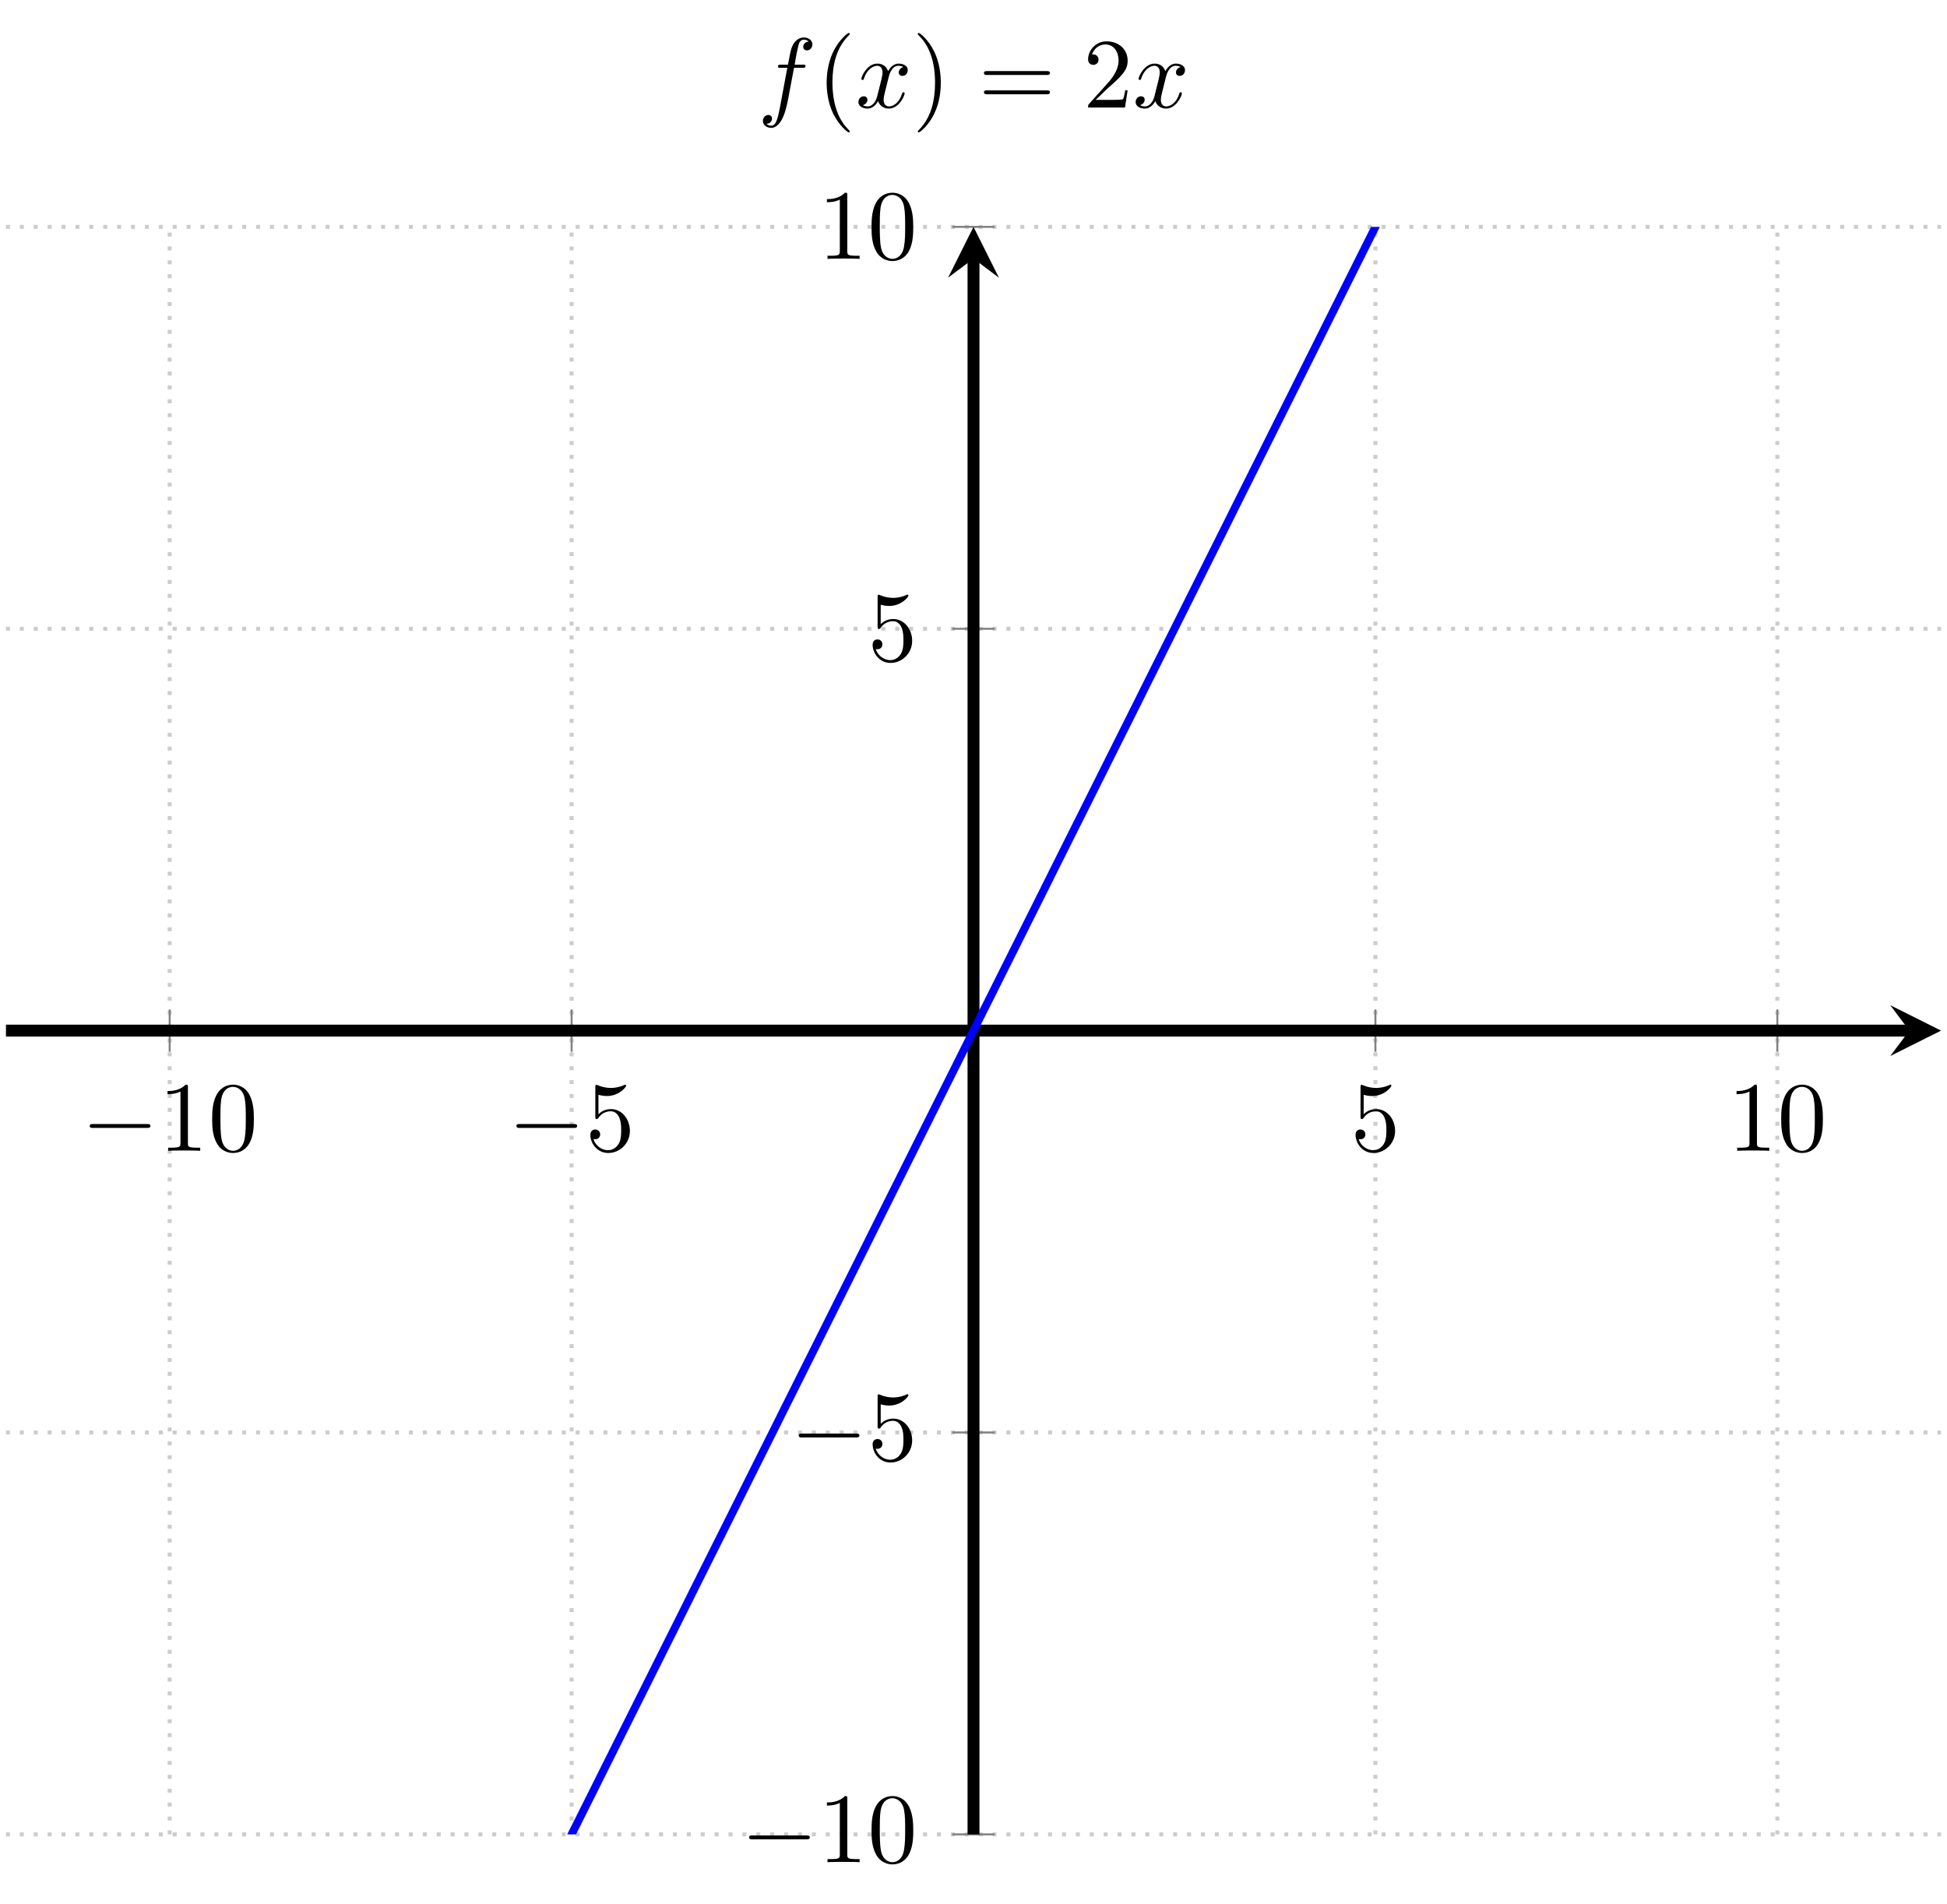
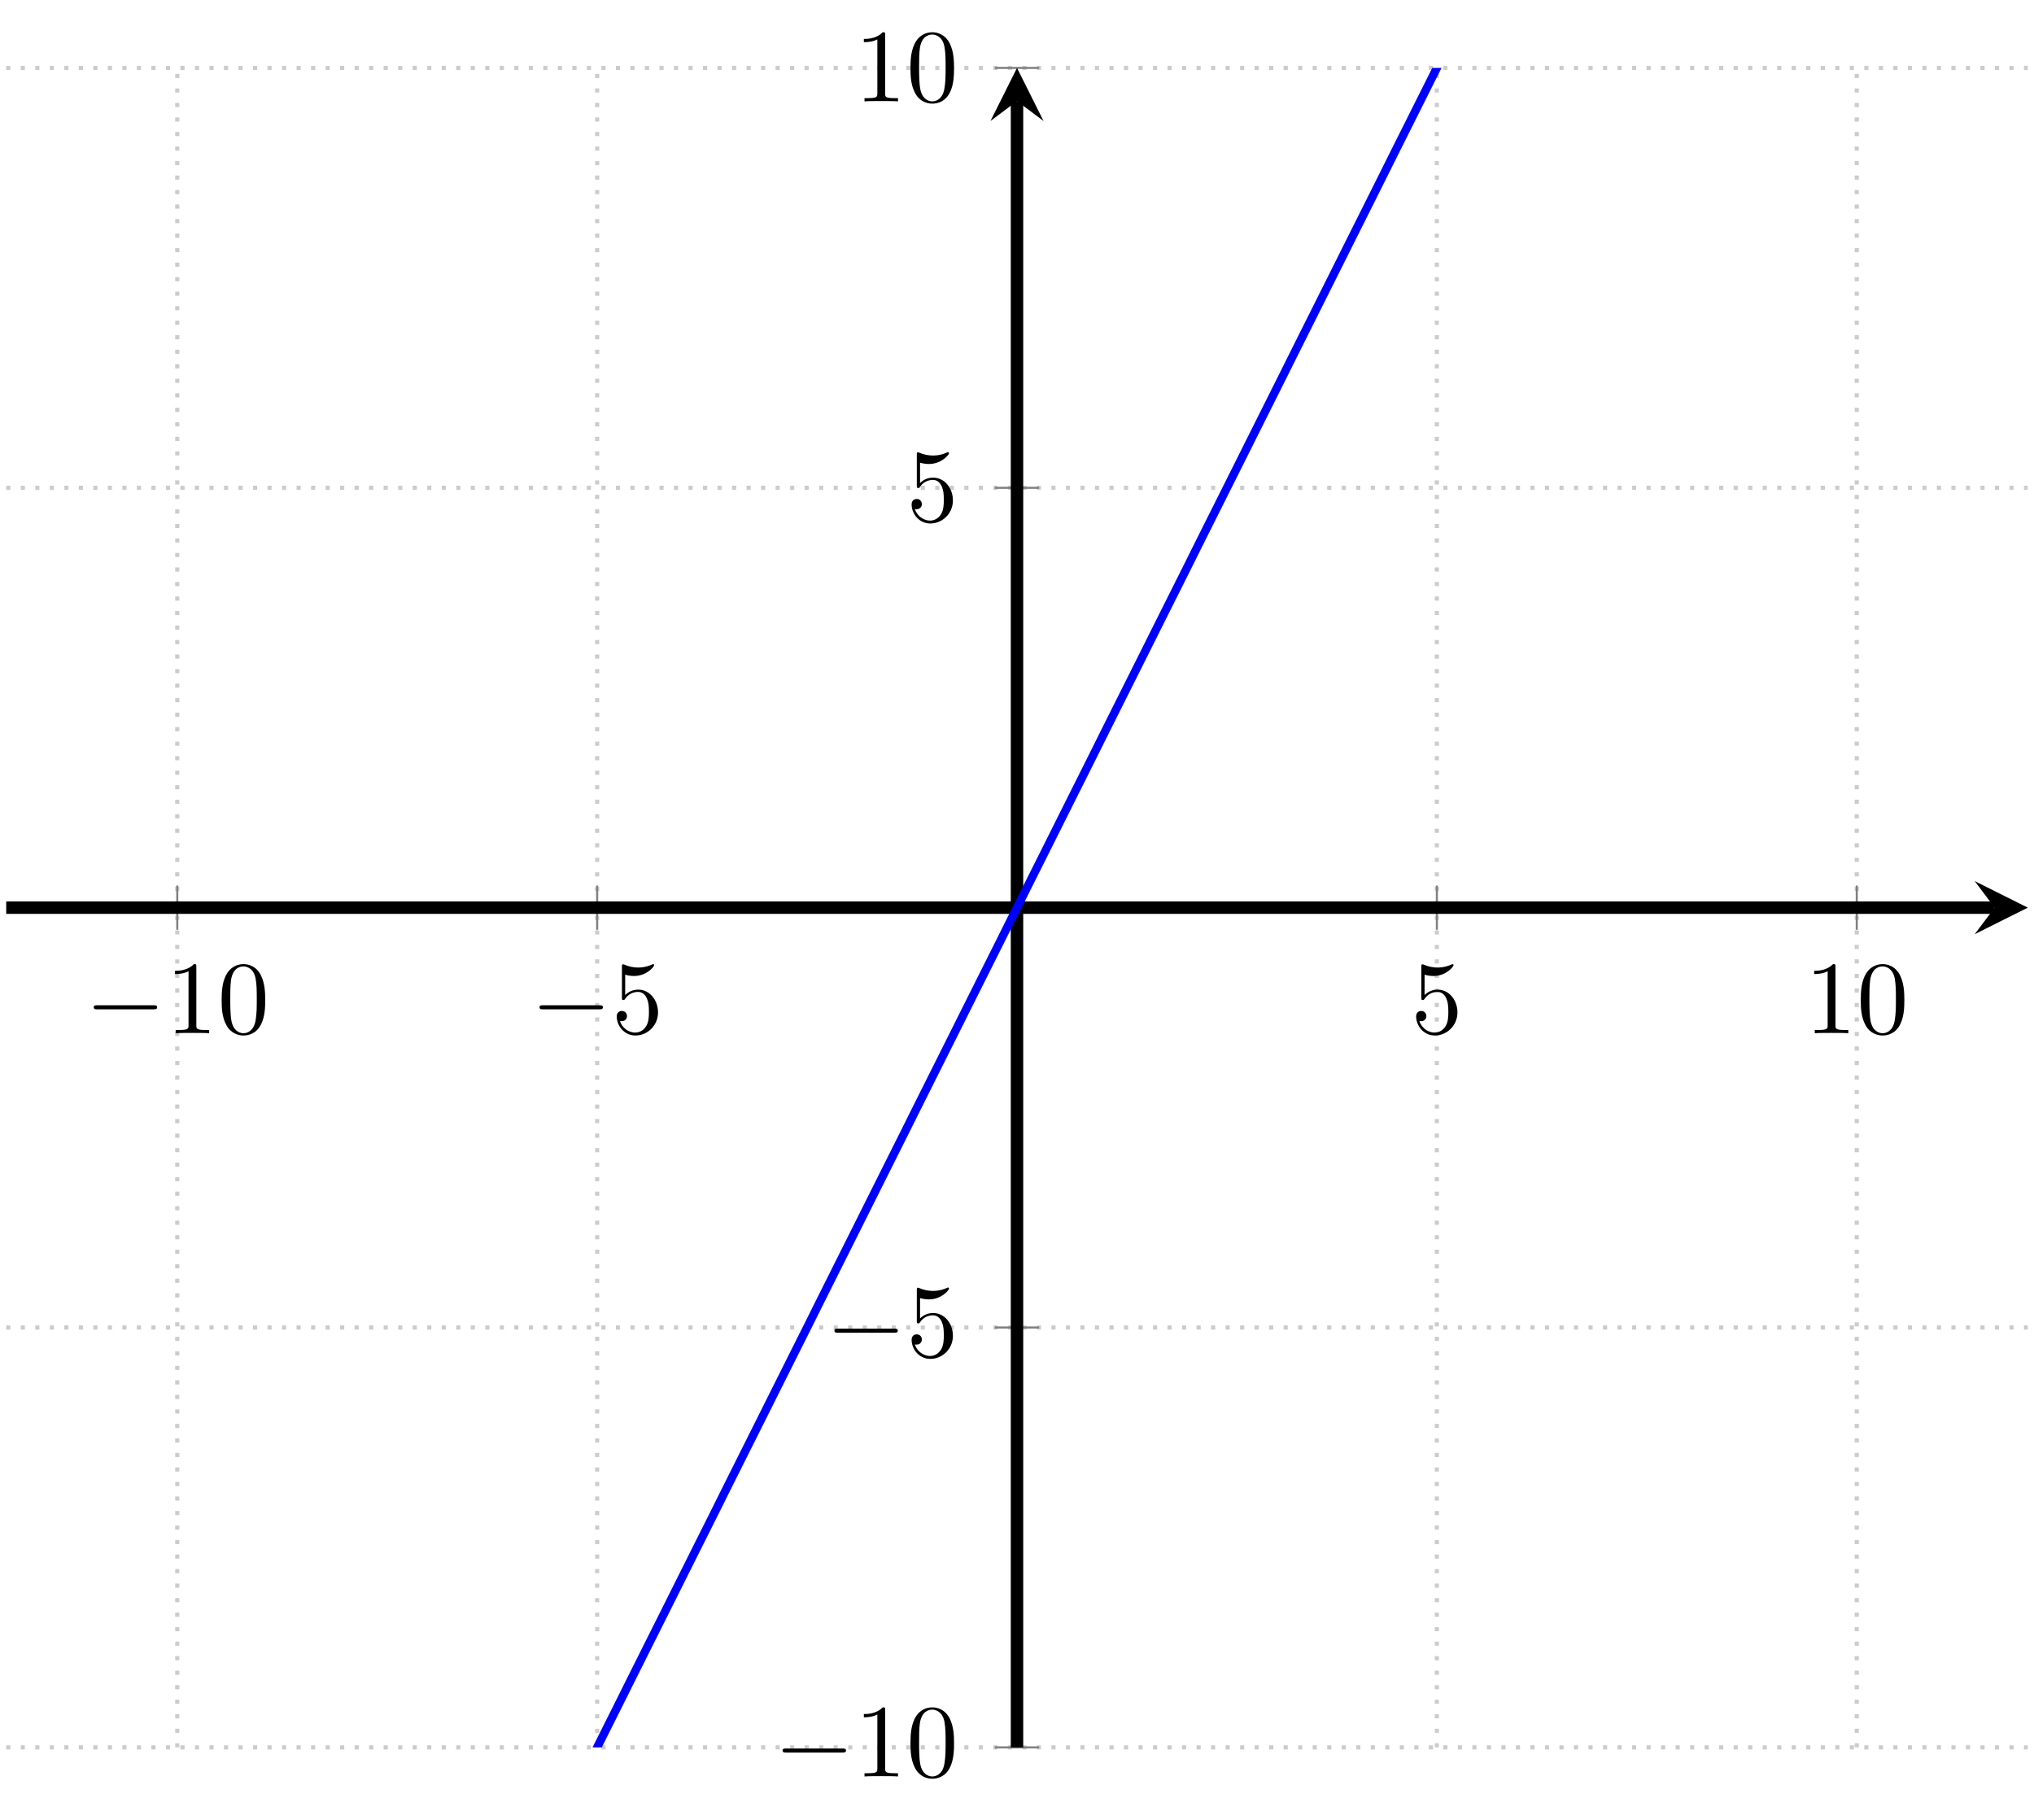
- <svg xmlns="http://www.w3.org/2000/svg" xmlns:xlink="http://www.w3.org/1999/xlink" width="195.467pt" height="191.121pt" viewBox="0 0 195.467 191.121" version="1.1">
+ <svg xmlns="http://www.w3.org/2000/svg" xmlns:xlink="http://www.w3.org/1999/xlink" width="195.467pt" height="174.871pt" viewBox="0 0 195.467 174.871" version="1.1">
  <defs>
    <g>
      <symbol overflow="visible" id="glyph0-0">
        <path style="stroke:none;" d="" />
      </symbol>
      <symbol overflow="visible" id="glyph0-1">
        <path style="stroke:none;" d="M 6.562 -2.297 C 6.734 -2.297 6.922 -2.297 6.922 -2.5 C 6.922 -2.688 6.734 -2.688 6.562 -2.688 L 1.172 -2.688 C 1 -2.688 0.828 -2.688 0.828 -2.5 C 0.828 -2.297 1 -2.297 1.172 -2.297 Z M 6.562 -2.297 " />
      </symbol>
      <symbol overflow="visible" id="glyph1-0">
        <path style="stroke:none;" d="" />
      </symbol>
      <symbol overflow="visible" id="glyph1-1">
        <path style="stroke:none;" d="M 2.938 -6.375 C 2.938 -6.625 2.938 -6.641 2.703 -6.641 C 2.078 -6 1.203 -6 0.891 -6 L 0.891 -5.688 C 1.094 -5.688 1.672 -5.688 2.188 -5.953 L 2.188 -0.781 C 2.188 -0.422 2.156 -0.312 1.266 -0.312 L 0.953 -0.312 L 0.953 0 C 1.297 -0.031 2.156 -0.031 2.562 -0.031 C 2.953 -0.031 3.828 -0.031 4.172 0 L 4.172 -0.312 L 3.859 -0.312 C 2.953 -0.312 2.938 -0.422 2.938 -0.781 Z M 2.938 -6.375 " />
      </symbol>
      <symbol overflow="visible" id="glyph1-2">
        <path style="stroke:none;" d="M 4.578 -3.188 C 4.578 -3.984 4.531 -4.781 4.188 -5.516 C 3.734 -6.484 2.906 -6.641 2.5 -6.641 C 1.891 -6.641 1.172 -6.375 0.75 -5.453 C 0.438 -4.766 0.391 -3.984 0.391 -3.188 C 0.391 -2.438 0.422 -1.547 0.844 -0.781 C 1.266 0.016 2 0.219 2.484 0.219 C 3.016 0.219 3.781 0.016 4.219 -0.938 C 4.531 -1.625 4.578 -2.406 4.578 -3.188 Z M 2.484 0 C 2.094 0 1.5 -0.25 1.328 -1.203 C 1.219 -1.797 1.219 -2.719 1.219 -3.312 C 1.219 -3.953 1.219 -4.609 1.297 -5.141 C 1.484 -6.328 2.234 -6.422 2.484 -6.422 C 2.812 -6.422 3.469 -6.234 3.656 -5.25 C 3.766 -4.688 3.766 -3.938 3.766 -3.312 C 3.766 -2.562 3.766 -1.891 3.656 -1.25 C 3.5 -0.297 2.938 0 2.484 0 Z M 2.484 0 " />
      </symbol>
      <symbol overflow="visible" id="glyph1-3">
        <path style="stroke:none;" d="M 4.469 -2 C 4.469 -3.188 3.656 -4.188 2.578 -4.188 C 2.109 -4.188 1.672 -4.031 1.312 -3.672 L 1.312 -5.625 C 1.516 -5.562 1.844 -5.5 2.156 -5.5 C 3.391 -5.5 4.094 -6.406 4.094 -6.531 C 4.094 -6.594 4.062 -6.641 3.984 -6.641 C 3.984 -6.641 3.953 -6.641 3.906 -6.609 C 3.703 -6.516 3.219 -6.312 2.547 -6.312 C 2.156 -6.312 1.688 -6.391 1.219 -6.594 C 1.141 -6.625 1.125 -6.625 1.109 -6.625 C 1 -6.625 1 -6.547 1 -6.391 L 1 -3.438 C 1 -3.266 1 -3.188 1.141 -3.188 C 1.219 -3.188 1.234 -3.203 1.281 -3.266 C 1.391 -3.422 1.75 -3.969 2.562 -3.969 C 3.078 -3.969 3.328 -3.516 3.406 -3.328 C 3.562 -2.953 3.594 -2.578 3.594 -2.078 C 3.594 -1.719 3.594 -1.125 3.344 -0.703 C 3.109 -0.312 2.734 -0.062 2.281 -0.062 C 1.562 -0.062 0.984 -0.594 0.812 -1.172 C 0.844 -1.172 0.875 -1.156 0.984 -1.156 C 1.312 -1.156 1.484 -1.406 1.484 -1.641 C 1.484 -1.891 1.312 -2.141 0.984 -2.141 C 0.844 -2.141 0.5 -2.062 0.5 -1.609 C 0.5 -0.75 1.188 0.219 2.297 0.219 C 3.453 0.219 4.469 -0.734 4.469 -2 Z M 4.469 -2 " />
      </symbol>
-       <symbol overflow="visible" id="glyph1-4">
-         <path style="stroke:none;" d="M 3.297 2.391 C 3.297 2.359 3.297 2.344 3.125 2.172 C 1.891 0.922 1.562 -0.969 1.562 -2.5 C 1.562 -4.234 1.938 -5.969 3.172 -7.203 C 3.297 -7.328 3.297 -7.344 3.297 -7.375 C 3.297 -7.453 3.266 -7.484 3.203 -7.484 C 3.094 -7.484 2.203 -6.797 1.609 -5.531 C 1.109 -4.438 0.984 -3.328 0.984 -2.5 C 0.984 -1.719 1.094 -0.516 1.641 0.625 C 2.25 1.844 3.094 2.5 3.203 2.5 C 3.266 2.5 3.297 2.469 3.297 2.391 Z M 3.297 2.391 " />
-       </symbol>
-       <symbol overflow="visible" id="glyph1-5">
-         <path style="stroke:none;" d="M 2.875 -2.5 C 2.875 -3.266 2.766 -4.469 2.219 -5.609 C 1.625 -6.828 0.766 -7.484 0.672 -7.484 C 0.609 -7.484 0.562 -7.438 0.562 -7.375 C 0.562 -7.344 0.562 -7.328 0.75 -7.141 C 1.734 -6.156 2.297 -4.578 2.297 -2.5 C 2.297 -0.781 1.938 0.969 0.703 2.219 C 0.562 2.344 0.562 2.359 0.562 2.391 C 0.562 2.453 0.609 2.5 0.672 2.5 C 0.766 2.5 1.672 1.812 2.25 0.547 C 2.766 -0.547 2.875 -1.656 2.875 -2.5 Z M 2.875 -2.5 " />
-       </symbol>
-       <symbol overflow="visible" id="glyph1-6">
-         <path style="stroke:none;" d="M 6.844 -3.266 C 7 -3.266 7.188 -3.266 7.188 -3.453 C 7.188 -3.656 7 -3.656 6.859 -3.656 L 0.891 -3.656 C 0.75 -3.656 0.562 -3.656 0.562 -3.453 C 0.562 -3.266 0.75 -3.266 0.891 -3.266 Z M 6.859 -1.328 C 7 -1.328 7.188 -1.328 7.188 -1.531 C 7.188 -1.719 7 -1.719 6.844 -1.719 L 0.891 -1.719 C 0.75 -1.719 0.562 -1.719 0.562 -1.531 C 0.562 -1.328 0.75 -1.328 0.891 -1.328 Z M 6.859 -1.328 " />
-       </symbol>
-       <symbol overflow="visible" id="glyph1-7">
-         <path style="stroke:none;" d="M 1.266 -0.766 L 2.328 -1.797 C 3.875 -3.172 4.469 -3.703 4.469 -4.703 C 4.469 -5.844 3.578 -6.641 2.359 -6.641 C 1.234 -6.641 0.5 -5.719 0.5 -4.828 C 0.5 -4.281 1 -4.281 1.031 -4.281 C 1.203 -4.281 1.547 -4.391 1.547 -4.812 C 1.547 -5.062 1.359 -5.328 1.016 -5.328 C 0.938 -5.328 0.922 -5.328 0.891 -5.312 C 1.109 -5.969 1.656 -6.328 2.234 -6.328 C 3.141 -6.328 3.562 -5.516 3.562 -4.703 C 3.562 -3.906 3.078 -3.125 2.516 -2.5 L 0.609 -0.375 C 0.5 -0.266 0.5 -0.234 0.5 0 L 4.203 0 L 4.469 -1.734 L 4.234 -1.734 C 4.172 -1.438 4.109 -1 4 -0.844 C 3.938 -0.766 3.281 -0.766 3.062 -0.766 Z M 1.266 -0.766 " />
-       </symbol>
-       <symbol overflow="visible" id="glyph2-0">
-         <path style="stroke:none;" d="" />
-       </symbol>
-       <symbol overflow="visible" id="glyph2-1">
-         <path style="stroke:none;" d="M 3.656 -3.984 L 4.516 -3.984 C 4.719 -3.984 4.812 -3.984 4.812 -4.188 C 4.812 -4.297 4.719 -4.297 4.547 -4.297 L 3.719 -4.297 L 3.922 -5.438 C 3.969 -5.641 4.109 -6.344 4.172 -6.469 C 4.25 -6.656 4.422 -6.812 4.641 -6.812 C 4.672 -6.812 4.938 -6.812 5.125 -6.625 C 4.688 -6.594 4.578 -6.234 4.578 -6.094 C 4.578 -5.859 4.766 -5.734 4.953 -5.734 C 5.219 -5.734 5.5 -5.969 5.5 -6.344 C 5.5 -6.797 5.047 -7.031 4.641 -7.031 C 4.297 -7.031 3.672 -6.844 3.375 -5.859 C 3.312 -5.656 3.281 -5.547 3.047 -4.297 L 2.359 -4.297 C 2.156 -4.297 2.047 -4.297 2.047 -4.109 C 2.047 -3.984 2.141 -3.984 2.328 -3.984 L 2.984 -3.984 L 2.25 -0.047 C 2.062 0.922 1.891 1.828 1.375 1.828 C 1.328 1.828 1.094 1.828 0.891 1.641 C 1.359 1.609 1.453 1.25 1.453 1.109 C 1.453 0.875 1.266 0.75 1.078 0.75 C 0.812 0.75 0.531 0.984 0.531 1.359 C 0.531 1.797 0.969 2.047 1.375 2.047 C 1.922 2.047 2.328 1.453 2.5 1.078 C 2.828 0.453 3.047 -0.75 3.062 -0.828 Z M 3.656 -3.984 " />
-       </symbol>
-       <symbol overflow="visible" id="glyph2-2">
-         <path style="stroke:none;" d="M 3.328 -3.016 C 3.391 -3.266 3.625 -4.188 4.312 -4.188 C 4.359 -4.188 4.609 -4.188 4.812 -4.062 C 4.531 -4 4.344 -3.766 4.344 -3.516 C 4.344 -3.359 4.453 -3.172 4.719 -3.172 C 4.938 -3.172 5.25 -3.344 5.25 -3.75 C 5.25 -4.266 4.672 -4.406 4.328 -4.406 C 3.75 -4.406 3.406 -3.875 3.281 -3.656 C 3.031 -4.312 2.5 -4.406 2.203 -4.406 C 1.172 -4.406 0.594 -3.125 0.594 -2.875 C 0.594 -2.766 0.703 -2.766 0.719 -2.766 C 0.797 -2.766 0.828 -2.797 0.844 -2.875 C 1.188 -3.938 1.844 -4.188 2.188 -4.188 C 2.375 -4.188 2.719 -4.094 2.719 -3.516 C 2.719 -3.203 2.547 -2.547 2.188 -1.141 C 2.031 -0.531 1.672 -0.109 1.234 -0.109 C 1.172 -0.109 0.953 -0.109 0.734 -0.234 C 0.984 -0.297 1.203 -0.5 1.203 -0.781 C 1.203 -1.047 0.984 -1.125 0.844 -1.125 C 0.531 -1.125 0.297 -0.875 0.297 -0.547 C 0.297 -0.094 0.781 0.109 1.219 0.109 C 1.891 0.109 2.25 -0.594 2.266 -0.641 C 2.391 -0.281 2.75 0.109 3.344 0.109 C 4.375 0.109 4.938 -1.172 4.938 -1.422 C 4.938 -1.531 4.859 -1.531 4.828 -1.531 C 4.734 -1.531 4.719 -1.484 4.688 -1.422 C 4.359 -0.344 3.688 -0.109 3.375 -0.109 C 2.984 -0.109 2.828 -0.422 2.828 -0.766 C 2.828 -0.984 2.875 -1.203 2.984 -1.641 Z M 3.328 -3.016 " />
-       </symbol>
    </g>
    <clipPath id="clip1">
-       <path d="M 0 22 L 195.469 22 L 195.469 185 L 0 185 Z M 0 22 " />
+       <path d="M 0 6 L 195.469 6 L 195.469 169 L 0 169 Z M 0 6 " />
    </clipPath>
    <clipPath id="clip2">
-       <path d="M 5 22.777 L 190 22.777 L 190 184.176 L 5 184.176 Z M 5 22.777 " />
+       <path d="M 5 6.527 L 190 6.527 L 190 167.926 L 5 167.926 Z M 5 6.527 " />
    </clipPath>
  </defs>
  <g id="surface1">
-     <path style="fill:none;stroke-width:0.399;stroke-linecap:butt;stroke-linejoin:miter;stroke:rgb(79.999%,79.999%,79.999%);stroke-opacity:1;stroke-dasharray:0.399,0.996;stroke-miterlimit:10;" d="M -0.001 -0.001 L -0.001 161.398 M 40.351 -0.001 L 40.351 161.398 M 121.046 -0.001 L 121.046 161.398 M 161.398 -0.001 L 161.398 161.398 " transform="matrix(1,0,0,-1,17.036,184.175)" />
+     <path style="fill:none;stroke-width:0.399;stroke-linecap:butt;stroke-linejoin:miter;stroke:rgb(79.999%,79.999%,79.999%);stroke-opacity:1;stroke-dasharray:0.399,0.996;stroke-miterlimit:10;" d="M -0.001 -0.001 L -0.001 161.398 M 40.351 -0.001 L 40.351 161.398 M 121.046 -0.001 L 121.046 161.398 M 161.398 -0.001 L 161.398 161.398 " transform="matrix(1,0,0,-1,17.036,167.925)" />
    <g clip-path="url(#clip1)" clip-rule="nonzero">
-       <path style="fill:none;stroke-width:0.399;stroke-linecap:butt;stroke-linejoin:miter;stroke:rgb(79.999%,79.999%,79.999%);stroke-opacity:1;stroke-dasharray:0.399,0.996;stroke-miterlimit:10;" d="M -16.438 -0.001 L 177.835 -0.001 M -16.438 40.351 L 177.835 40.351 M -16.438 121.046 L 177.835 121.046 M -16.438 161.398 L 177.835 161.398 " transform="matrix(1,0,0,-1,17.036,184.175)" />
+       <path style="fill:none;stroke-width:0.399;stroke-linecap:butt;stroke-linejoin:miter;stroke:rgb(79.999%,79.999%,79.999%);stroke-opacity:1;stroke-dasharray:0.399,0.996;stroke-miterlimit:10;" d="M -16.438 -0.001 L 177.835 -0.001 M -16.438 40.351 L 177.835 40.351 M -16.438 121.046 L 177.835 121.046 M -16.438 161.398 L 177.835 161.398 " transform="matrix(1,0,0,-1,17.036,167.925)" />
    </g>
-     <path style="fill:none;stroke-width:0.199;stroke-linecap:butt;stroke-linejoin:miter;stroke:rgb(50%,50%,50%);stroke-opacity:1;stroke-miterlimit:10;" d="M -0.001 78.573 L -0.001 82.823 M 40.351 78.573 L 40.351 82.823 M 121.046 78.573 L 121.046 82.823 M 161.398 78.573 L 161.398 82.823 " transform="matrix(1,0,0,-1,17.036,184.175)" />
-     <path style="fill:none;stroke-width:0.199;stroke-linecap:butt;stroke-linejoin:miter;stroke:rgb(50%,50%,50%);stroke-opacity:1;stroke-miterlimit:10;" d="M 78.573 -0.001 L 82.823 -0.001 M 78.573 40.351 L 82.823 40.351 M 78.573 121.046 L 82.823 121.046 M 78.573 161.398 L 82.823 161.398 " transform="matrix(1,0,0,-1,17.036,184.175)" />
-     <path style="fill:none;stroke-width:1.196;stroke-linecap:butt;stroke-linejoin:miter;stroke:rgb(0%,0%,0%);stroke-opacity:1;stroke-miterlimit:10;" d="M -16.438 80.698 L 174.648 80.698 " transform="matrix(1,0,0,-1,17.036,184.175)" />
-     <path style=" stroke:none;fill-rule:nonzero;fill:rgb(0%,0%,0%);fill-opacity:1;" d="M 194.871 103.477 L 189.77 100.926 L 191.684 103.477 L 189.77 106.027 " />
-     <path style="fill:none;stroke-width:1.196;stroke-linecap:butt;stroke-linejoin:miter;stroke:rgb(0%,0%,0%);stroke-opacity:1;stroke-miterlimit:10;" d="M 80.698 -0.001 L 80.698 158.21 " transform="matrix(1,0,0,-1,17.036,184.175)" />
-     <path style=" stroke:none;fill-rule:nonzero;fill:rgb(0%,0%,0%);fill-opacity:1;" d="M 97.734 22.777 L 95.184 27.879 L 97.734 25.965 L 100.285 27.879 " />
+     <path style="fill:none;stroke-width:0.199;stroke-linecap:butt;stroke-linejoin:miter;stroke:rgb(50%,50%,50%);stroke-opacity:1;stroke-miterlimit:10;" d="M -0.001 78.573 L -0.001 82.823 M 40.351 78.573 L 40.351 82.823 M 121.046 78.573 L 121.046 82.823 M 161.398 78.573 L 161.398 82.823 " transform="matrix(1,0,0,-1,17.036,167.925)" />
+     <path style="fill:none;stroke-width:0.199;stroke-linecap:butt;stroke-linejoin:miter;stroke:rgb(50%,50%,50%);stroke-opacity:1;stroke-miterlimit:10;" d="M 78.573 -0.001 L 82.823 -0.001 M 78.573 40.351 L 82.823 40.351 M 78.573 121.046 L 82.823 121.046 M 78.573 161.398 L 82.823 161.398 " transform="matrix(1,0,0,-1,17.036,167.925)" />
+     <path style="fill:none;stroke-width:1.196;stroke-linecap:butt;stroke-linejoin:miter;stroke:rgb(0%,0%,0%);stroke-opacity:1;stroke-miterlimit:10;" d="M -16.438 80.698 L 174.648 80.698 " transform="matrix(1,0,0,-1,17.036,167.925)" />
+     <path style=" stroke:none;fill-rule:nonzero;fill:rgb(0%,0%,0%);fill-opacity:1;" d="M 194.871 87.227 L 189.77 84.676 L 191.684 87.227 L 189.77 89.777 " />
+     <path style="fill:none;stroke-width:1.196;stroke-linecap:butt;stroke-linejoin:miter;stroke:rgb(0%,0%,0%);stroke-opacity:1;stroke-miterlimit:10;" d="M 80.698 -0.001 L 80.698 158.21 " transform="matrix(1,0,0,-1,17.036,167.925)" />
+     <path style=" stroke:none;fill-rule:nonzero;fill:rgb(0%,0%,0%);fill-opacity:1;" d="M 97.734 6.527 L 95.184 11.629 L 97.734 9.715 L 100.285 11.629 " />
    <g style="fill:rgb(0%,0%,0%);fill-opacity:1;">
-       <use xlink:href="#glyph0-1" x="8.18" y="115.544" />
+       <use xlink:href="#glyph0-1" x="8.18" y="99.294" />
    </g>
    <g style="fill:rgb(0%,0%,0%);fill-opacity:1;">
-       <use xlink:href="#glyph1-1" x="15.929" y="115.544" />
-       <use xlink:href="#glyph1-2" x="20.91" y="115.544" />
+       <use xlink:href="#glyph1-1" x="15.929" y="99.294" />
+       <use xlink:href="#glyph1-2" x="20.91" y="99.294" />
    </g>
    <g style="fill:rgb(0%,0%,0%);fill-opacity:1;">
-       <use xlink:href="#glyph0-1" x="51.02" y="115.544" />
+       <use xlink:href="#glyph0-1" x="51.02" y="99.294" />
    </g>
    <g style="fill:rgb(0%,0%,0%);fill-opacity:1;">
-       <use xlink:href="#glyph1-3" x="58.768" y="115.544" />
+       <use xlink:href="#glyph1-3" x="58.768" y="99.294" />
    </g>
    <g style="fill:rgb(0%,0%,0%);fill-opacity:1;">
-       <use xlink:href="#glyph1-3" x="135.591" y="115.544" />
+       <use xlink:href="#glyph1-3" x="135.591" y="99.294" />
    </g>
    <g style="fill:rgb(0%,0%,0%);fill-opacity:1;">
-       <use xlink:href="#glyph1-1" x="173.449" y="115.544" />
-       <use xlink:href="#glyph1-2" x="178.43" y="115.544" />
+       <use xlink:href="#glyph1-1" x="173.449" y="99.294" />
+       <use xlink:href="#glyph1-2" x="178.43" y="99.294" />
    </g>
    <g style="fill:rgb(0%,0%,0%);fill-opacity:1;">
-       <use xlink:href="#glyph0-1" x="74.376" y="186.97" />
+       <use xlink:href="#glyph0-1" x="74.376" y="170.72" />
    </g>
    <g style="fill:rgb(0%,0%,0%);fill-opacity:1;">
-       <use xlink:href="#glyph1-1" x="82.125" y="186.97" />
-       <use xlink:href="#glyph1-2" x="87.106" y="186.97" />
+       <use xlink:href="#glyph1-1" x="82.125" y="170.72" />
+       <use xlink:href="#glyph1-2" x="87.106" y="170.72" />
    </g>
    <g style="fill:rgb(0%,0%,0%);fill-opacity:1;">
-       <use xlink:href="#glyph0-1" x="79.358" y="146.622" />
+       <use xlink:href="#glyph0-1" x="79.358" y="130.372" />
    </g>
    <g style="fill:rgb(0%,0%,0%);fill-opacity:1;">
-       <use xlink:href="#glyph1-3" x="87.106" y="146.622" />
+       <use xlink:href="#glyph1-3" x="87.106" y="130.372" />
    </g>
    <g style="fill:rgb(0%,0%,0%);fill-opacity:1;">
-       <use xlink:href="#glyph1-3" x="87.106" y="66.34" />
+       <use xlink:href="#glyph1-3" x="87.106" y="50.09" />
    </g>
    <g style="fill:rgb(0%,0%,0%);fill-opacity:1;">
-       <use xlink:href="#glyph1-1" x="82.125" y="25.991" />
-       <use xlink:href="#glyph1-2" x="87.106" y="25.991" />
+       <use xlink:href="#glyph1-1" x="82.125" y="9.741" />
+       <use xlink:href="#glyph1-2" x="87.106" y="9.741" />
    </g>
    <g clip-path="url(#clip2)" clip-rule="nonzero">
-       <path style="fill:none;stroke-width:0.797;stroke-linecap:butt;stroke-linejoin:miter;stroke:rgb(0%,0%,100%);stroke-opacity:1;stroke-miterlimit:10;" d="M -0.001 -80.7 L 3.89 -72.919 L 4.538 -71.626 L 5.835 -69.032 L 6.48 -67.735 L 8.425 -63.845 L 9.073 -62.552 L 12.964 -54.77 L 13.612 -53.477 L 15.558 -49.587 L 16.202 -48.29 L 17.499 -45.696 L 18.148 -44.403 L 22.038 -36.622 L 22.687 -35.329 L 24.632 -31.438 L 25.276 -30.141 L 26.573 -27.548 L 27.222 -26.255 L 31.761 -17.177 L 32.409 -15.884 L 33.706 -13.29 L 34.351 -11.993 L 36.296 -8.102 L 36.944 -6.809 L 40.187 -0.325 L 40.835 0.968 L 42.78 4.859 L 43.425 6.155 L 45.37 10.046 L 46.019 11.339 L 49.909 19.12 L 50.558 20.413 L 51.855 23.007 L 52.499 24.304 L 54.444 28.195 L 55.093 29.488 L 58.984 37.269 L 59.632 38.562 L 60.929 41.155 L 61.573 42.452 L 63.519 46.343 L 64.167 47.636 L 68.058 55.417 L 68.706 56.71 L 70.003 59.304 L 70.648 60.601 L 72.593 64.491 L 73.241 65.784 L 77.132 73.566 L 77.78 74.859 L 79.077 77.452 L 79.722 78.749 L 81.667 82.64 L 82.316 83.933 L 86.206 91.714 L 86.855 93.007 L 88.151 95.601 L 88.796 96.898 L 90.741 100.788 L 91.39 102.081 L 95.28 109.862 L 95.929 111.155 L 97.226 113.749 L 97.87 115.046 L 99.816 118.937 L 100.464 120.23 L 104.355 128.011 L 105.003 129.304 L 106.3 131.898 L 106.944 133.195 L 108.89 137.085 L 109.538 138.378 L 113.429 146.159 L 114.077 147.452 L 115.374 150.046 L 116.019 151.343 L 117.964 155.234 L 118.612 156.527 L 122.503 164.308 L 123.151 165.601 L 124.448 168.195 L 125.093 169.491 L 127.038 173.382 L 127.687 174.675 L 131.577 182.456 L 132.226 183.749 L 133.523 186.343 L 134.167 187.64 L 136.112 191.53 L 136.761 192.823 L 140.651 200.605 L 141.3 201.898 L 143.245 205.788 L 143.89 207.085 L 145.187 209.679 L 145.835 210.972 L 149.726 218.753 L 150.374 220.046 L 152.319 223.937 L 152.964 225.234 L 154.261 227.827 L 154.909 229.12 L 158.8 236.902 L 159.448 238.195 L 160.745 240.788 L 161.39 242.085 " transform="matrix(1,0,0,-1,17.036,184.175)" />
-     </g>
-     <g style="fill:rgb(0%,0%,0%);fill-opacity:1;">
-       <use xlink:href="#glyph2-1" x="76.058" y="10.793" />
-     </g>
-     <g style="fill:rgb(0%,0%,0%);fill-opacity:1;">
-       <use xlink:href="#glyph1-4" x="82.008" y="10.793" />
-     </g>
-     <g style="fill:rgb(0%,0%,0%);fill-opacity:1;">
-       <use xlink:href="#glyph2-2" x="85.882" y="10.793" />
-     </g>
-     <g style="fill:rgb(0%,0%,0%);fill-opacity:1;">
-       <use xlink:href="#glyph1-5" x="91.576" y="10.793" />
-     </g>
-     <g style="fill:rgb(0%,0%,0%);fill-opacity:1;">
-       <use xlink:href="#glyph1-6" x="98.22" y="10.793" />
-     </g>
-     <g style="fill:rgb(0%,0%,0%);fill-opacity:1;">
-       <use xlink:href="#glyph1-7" x="108.739" y="10.793" />
-     </g>
-     <g style="fill:rgb(0%,0%,0%);fill-opacity:1;">
-       <use xlink:href="#glyph2-2" x="113.715" y="10.793" />
+       <path style="fill:none;stroke-width:0.797;stroke-linecap:butt;stroke-linejoin:miter;stroke:rgb(0%,0%,100%);stroke-opacity:1;stroke-miterlimit:10;" d="M -0.001 -80.7 L 3.89 -72.919 L 4.538 -71.626 L 5.835 -69.032 L 6.48 -67.735 L 8.425 -63.845 L 9.073 -62.552 L 12.964 -54.77 L 13.612 -53.477 L 15.558 -49.587 L 16.202 -48.29 L 17.499 -45.696 L 18.148 -44.403 L 22.038 -36.622 L 22.687 -35.329 L 24.632 -31.438 L 25.276 -30.141 L 26.573 -27.548 L 27.222 -26.255 L 31.761 -17.177 L 32.409 -15.884 L 33.706 -13.29 L 34.351 -11.993 L 36.296 -8.102 L 36.944 -6.809 L 40.187 -0.325 L 40.835 0.968 L 42.78 4.859 L 43.425 6.155 L 45.37 10.046 L 46.019 11.339 L 49.909 19.12 L 50.558 20.413 L 51.855 23.007 L 52.499 24.304 L 54.444 28.195 L 55.093 29.488 L 58.984 37.269 L 59.632 38.562 L 60.929 41.155 L 61.573 42.452 L 63.519 46.343 L 64.167 47.636 L 68.058 55.417 L 68.706 56.71 L 70.003 59.304 L 70.648 60.601 L 72.593 64.491 L 73.241 65.784 L 77.132 73.566 L 77.78 74.859 L 79.077 77.452 L 79.722 78.749 L 81.667 82.64 L 82.316 83.933 L 86.206 91.714 L 86.855 93.007 L 88.151 95.601 L 88.796 96.898 L 90.741 100.788 L 91.39 102.081 L 95.28 109.862 L 95.929 111.155 L 97.226 113.749 L 97.87 115.046 L 99.816 118.937 L 100.464 120.23 L 104.355 128.011 L 105.003 129.304 L 106.3 131.898 L 106.944 133.195 L 108.89 137.085 L 109.538 138.378 L 113.429 146.159 L 114.077 147.452 L 115.374 150.046 L 116.019 151.343 L 117.964 155.234 L 118.612 156.527 L 122.503 164.308 L 123.151 165.601 L 124.448 168.195 L 125.093 169.491 L 127.038 173.382 L 127.687 174.675 L 131.577 182.456 L 132.226 183.749 L 133.523 186.343 L 134.167 187.64 L 136.112 191.53 L 136.761 192.823 L 140.651 200.605 L 141.3 201.898 L 143.245 205.788 L 143.89 207.085 L 145.187 209.679 L 145.835 210.972 L 149.726 218.753 L 150.374 220.046 L 152.319 223.937 L 152.964 225.234 L 154.261 227.827 L 154.909 229.12 L 158.8 236.902 L 159.448 238.195 L 160.745 240.788 L 161.39 242.085 " transform="matrix(1,0,0,-1,17.036,167.925)" />
    </g>
  </g>
</svg>
